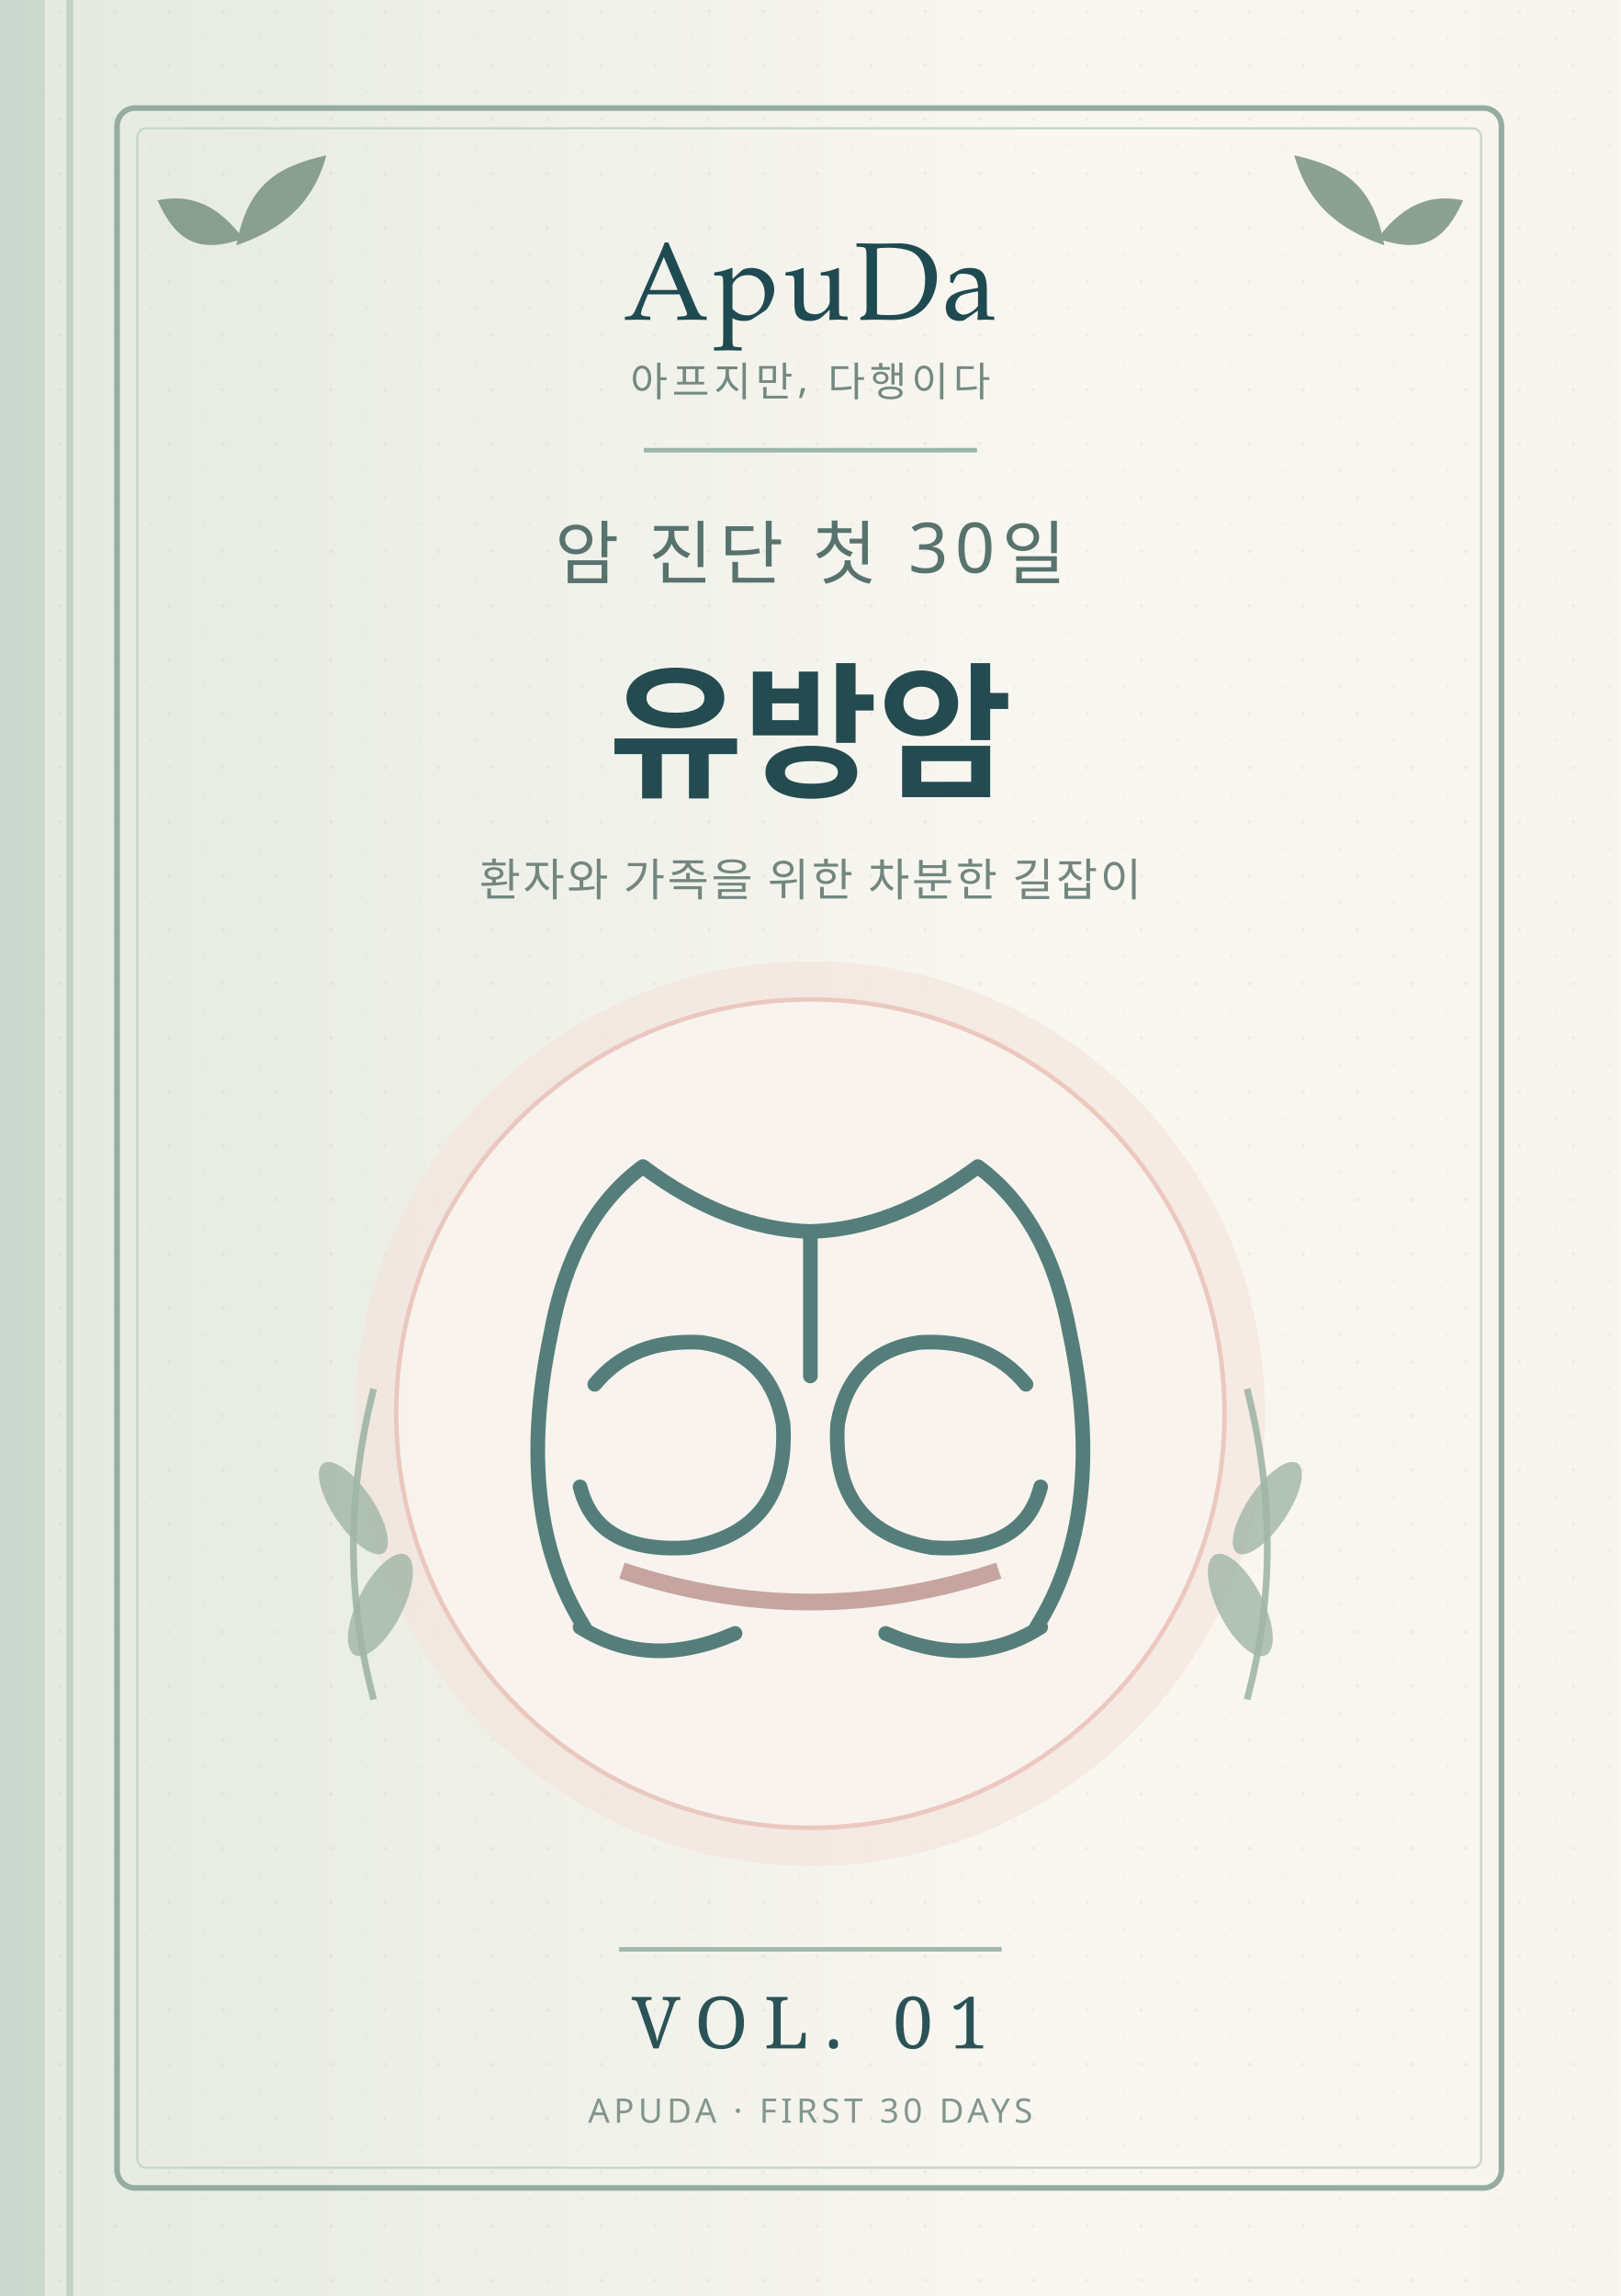
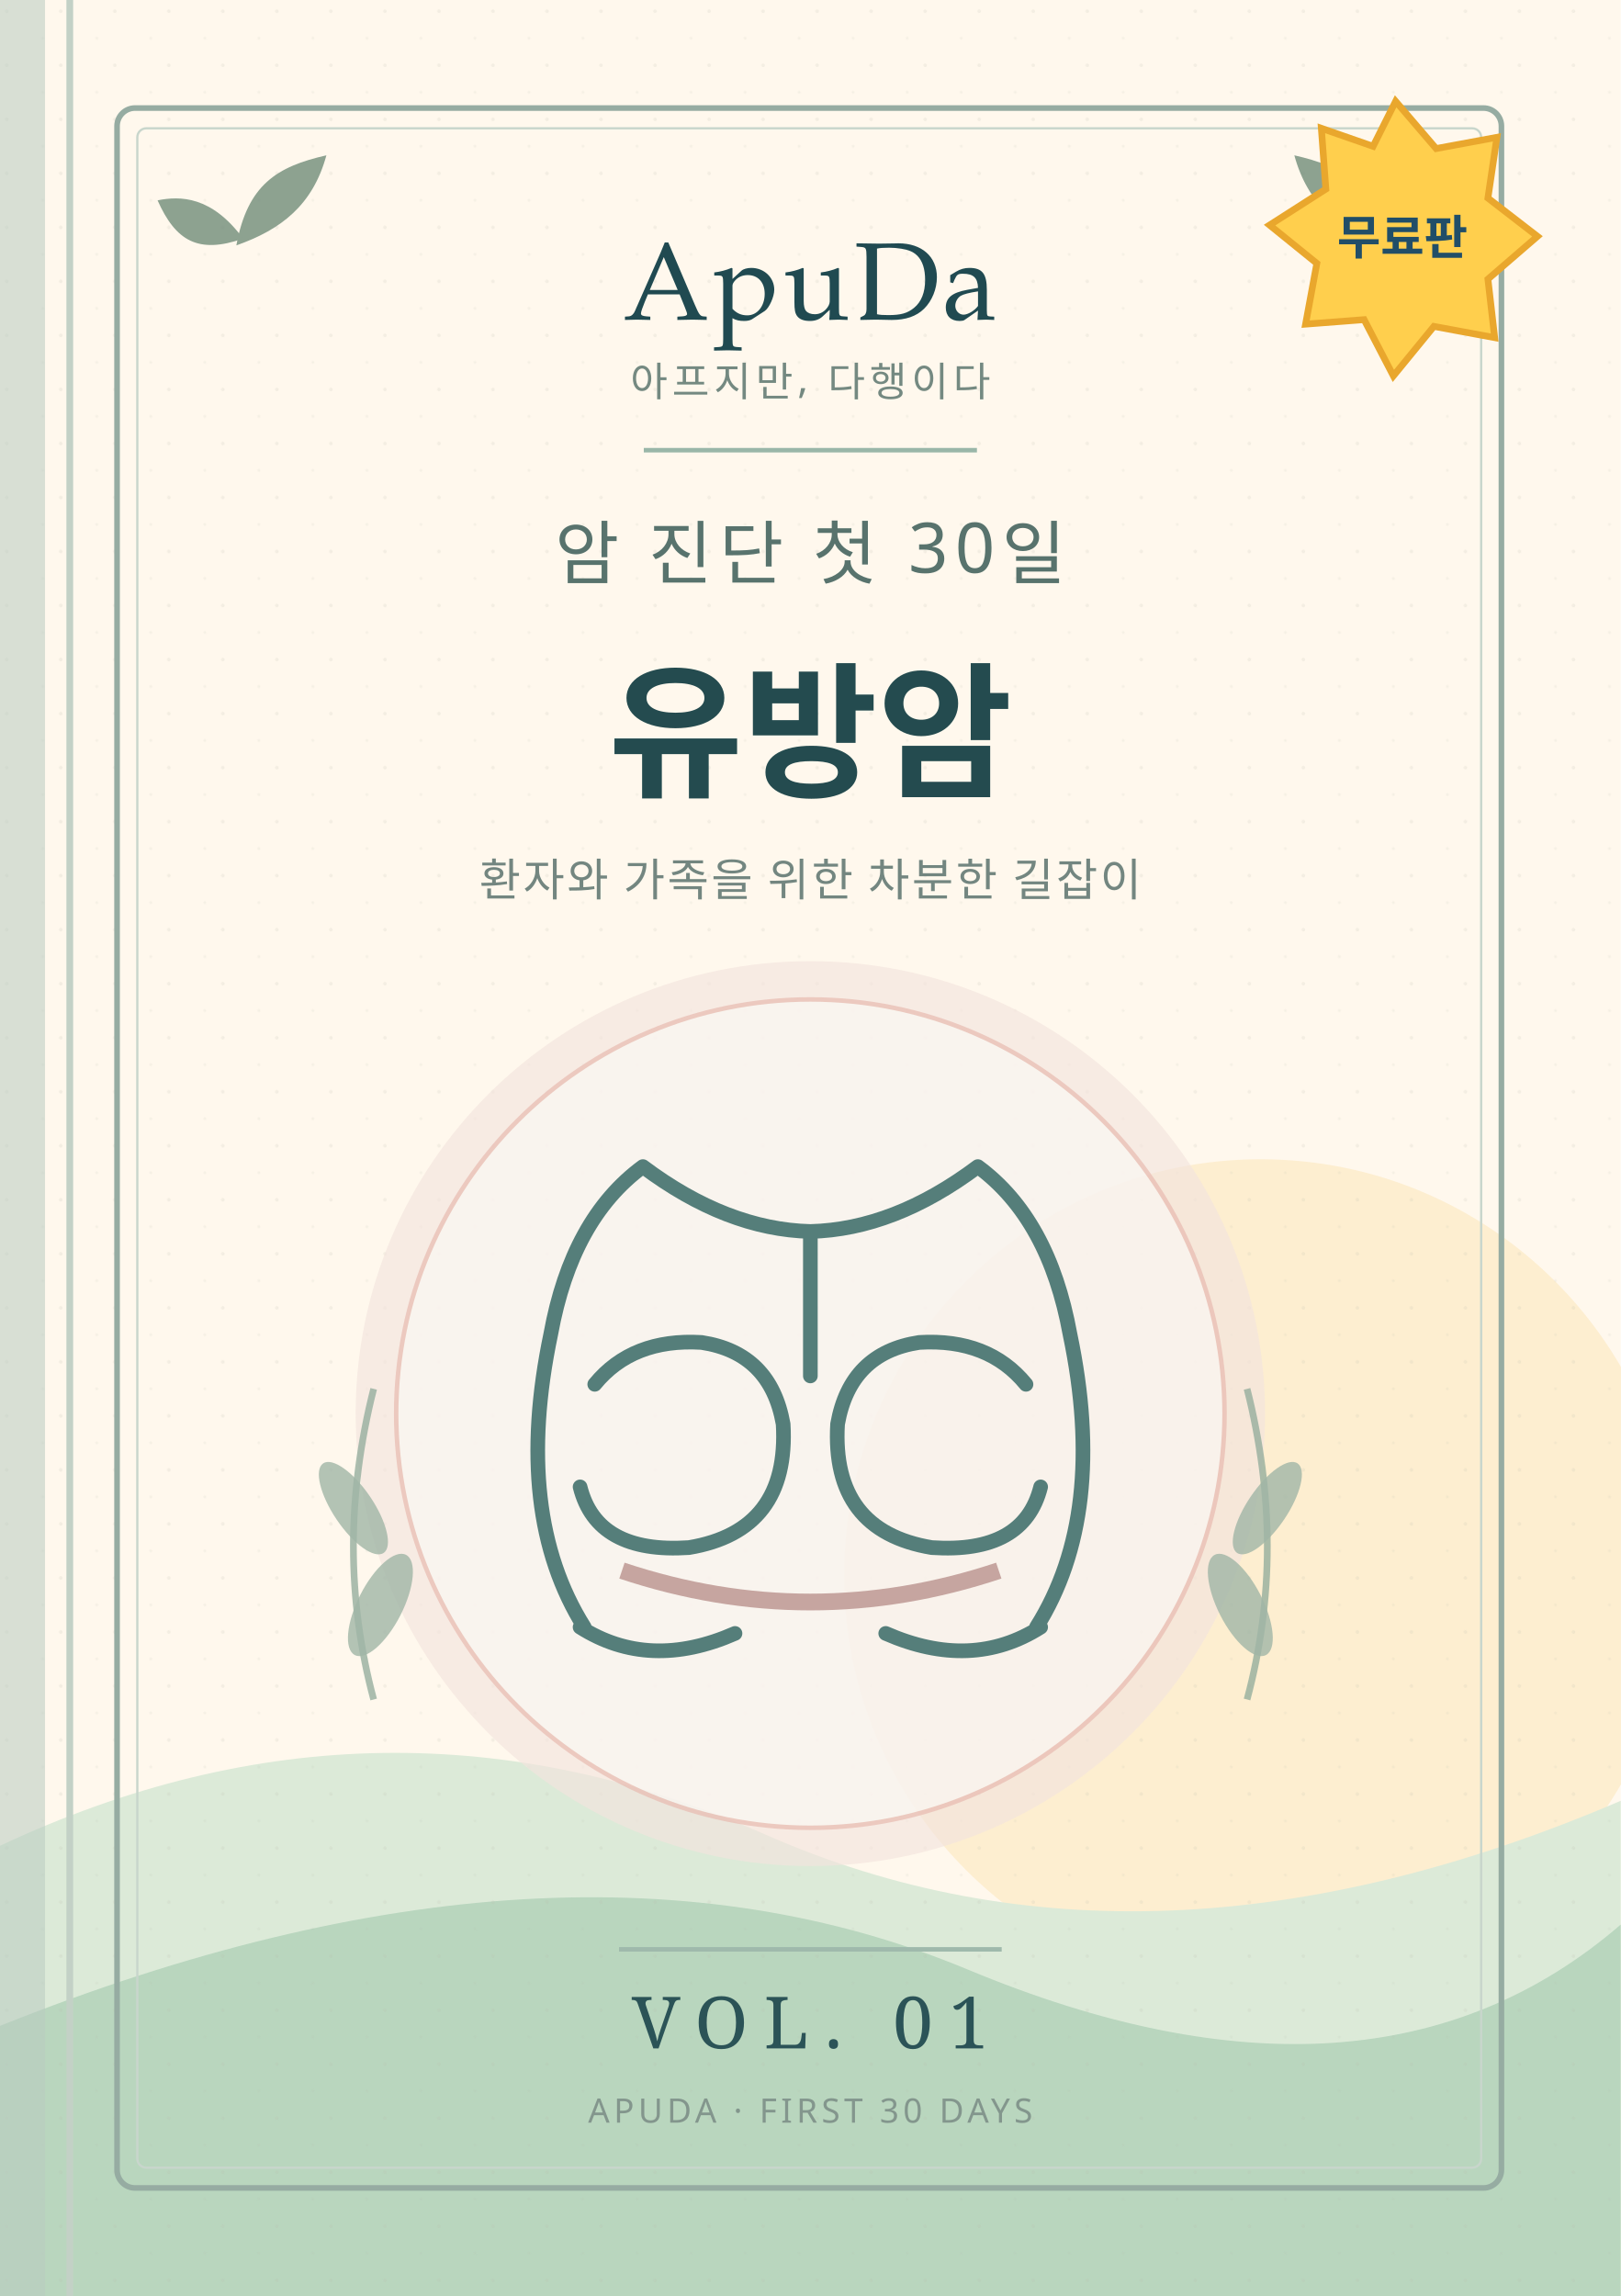
<svg xmlns="http://www.w3.org/2000/svg" width="720" height="1020" viewBox="0 0 720 1020" role="img" aria-labelledby="title description">
  <defs>
    <pattern id="paper" width="24" height="24" patternUnits="userSpaceOnUse">
      <circle cx="3" cy="5" r=".8" fill="#B6B8A9" opacity=".16" />
      <circle cx="19" cy="17" r=".65" fill="#B6B8A9" opacity=".12" />
    </pattern>
    <linearGradient id="book" x1="0" y1="0" x2="1" y2="0">
      <stop stop-color="#E4E9E1" />
      <stop offset=".65" stop-color="#F9F7F1" />
      <stop offset="1" stop-color="#F8F5EE" />
    </linearGradient>
  </defs>
-   <rect width="720" height="1020" fill="url(#book)" />
+   <rect width="720" height="1020" fill="#fff8ed" />
+   <circle cx="560" cy="700" r="185" fill="#fbe4b4" opacity=".5" />
+   <path d="M0 820 Q170 740 340 815 T720 800 V1020 H0Z" fill="#dcead8" />
+   <path d="M0 900 Q250 800 430 875 T720 855 V1020 H0Z" fill="#a9cdb3" opacity=".7" />
  <rect width="720" height="1020" fill="url(#paper)" />
  <rect width="20" height="1020" fill="#B9CCC0" opacity=".56" />
  <path d="M31 0 V1020" stroke="#C3D1C6" stroke-width="3" />
  <rect x="52" y="48" width="615" height="924" rx="8" fill="none" stroke="#96ACA2" stroke-width="2.5" />
  <rect x="61" y="57" width="597" height="906" rx="4" fill="none" stroke="#C8D6CC" stroke-width="1" />
  <g fill="#708C79" opacity=".8">
    <path d="M105 109 C110 82 123 74 145 69 C139 91 125 102 105 109Z" />
    <path d="M108 106 C94 87 80 87 70 89 C78 107 88 113 108 106Z" />
    <path d="M615 109 C610 82 597 74 575 69 C581 91 595 102 615 109Z" />
    <path d="M612 106 C626 87 640 87 650 89 C642 107 632 113 612 106Z" />
  </g>
  <text x="360" y="142" font-family="Georgia,Palatino,serif" font-size="49" letter-spacing="1.8" text-anchor="middle" fill="#204A51">ApuDa</text>
  <text x="360" y="176" font-family="'Noto Sans KR','Malgun Gothic',sans-serif" font-size="18" text-anchor="middle" letter-spacing="2" fill="#748981">아프지만, 다행이다</text>
  <path d="M286 200 H434" stroke="#99B6A8" stroke-width="2" />
  <text x="360" y="257" font-family="'Noto Sans KR','Malgun Gothic',sans-serif" font-weight="500" font-size="31" text-anchor="middle" letter-spacing="3" fill="#58736D">암 진단 첫 30일</text>
  <g text-anchor="middle" font-family="'Noto Serif KR','Nanum Myeongjo','Malgun Gothic',serif" font-weight="700" fill="#244B4F">
    <text x="360" y="349" font-size="65">유방암</text>
  </g>
  <text x="360" y="398" font-family="'Noto Sans KR','Malgun Gothic',sans-serif" font-size="20" text-anchor="middle" letter-spacing="1.1" fill="#738680">환자와 가족을 위한 차분한 길잡이</text>
  <ellipse cx="360" cy="628" rx="202" ry="201" fill="#F3E4DD" opacity=".66" />
  <circle cx="360" cy="628" r="184" fill="#FAF8F3" opacity=".68" stroke="#E7B9AF" stroke-width="2" />
  <g transform="translate(360 628) scale(.93)">
    <g fill="none" stroke="#557E7A" stroke-width="7" stroke-linecap="round" stroke-linejoin="round">
      <path d="M-80-118 Q-114-93-124-38 Q-142 48-108 102 M80-118 Q114-93 124-38 Q142 48 108 102 M-80-118 Q-40-88 0-87 Q40-88 80-118 M0-87 V-18 M-110 102 Q-77 123-36 105 M110 102 Q77 123 36 105" />
      <path d="M-103-14 Q-85-36-52-34 Q-19-29-13 5 Q-10 56-58 64 Q-102 67-110 35 M103-14 Q85-36 52-34 Q19-29 13 5 Q10 56 58 64 Q102 67 110 35" />
    </g>
    <path d="M-90 75 Q0 105 90 75" fill="none" stroke="#C6A5A0" stroke-width="8" />
  </g>
  <path d="M166 755 Q148 688 166 617 M554 755 Q572 688 554 617" stroke="#8FAA9A" stroke-width="3" fill="none" opacity=".75" />
  <g fill="#A0B5A6" opacity=".8">
    <ellipse cx="157" cy="670" rx="9" ry="24" transform="rotate(-34 157 670)" />
    <ellipse cx="169" cy="713" rx="10" ry="25" transform="rotate(27 169 713)" />
    <ellipse cx="563" cy="670" rx="9" ry="24" transform="rotate(34 563 670)" />
    <ellipse cx="551" cy="713" rx="10" ry="25" transform="rotate(-27 551 713)" />
  </g>
  <path d="M275 866 H445" stroke="#9FB9AC" stroke-width="2" />
  <text x="360" y="910" font-family="Georgia,serif" font-size="32" letter-spacing="7" text-anchor="middle" fill="#2B5357">VOL. 01</text>
  <text x="360" y="943" font-family="'Noto Sans KR','Malgun Gothic',sans-serif" font-size="15" letter-spacing="1.8" text-anchor="middle" fill="#83968D">APUDA · FIRST 30 DAYS</text>
+   <path d="M620 45 L638 66 665 61 661 88 683 105 661 124 664 150 637 145 619 167 606 142 580 144 585 117 564 100 589 84 587 57 610 65Z" fill="#ffcf4d" stroke="#e9a72d" stroke-width="3" />
+   <text x="623" y="113" text-anchor="middle" font-size="21" font-weight="900" font-family="sans-serif" fill="#214e68">무료판</text>
</svg>
